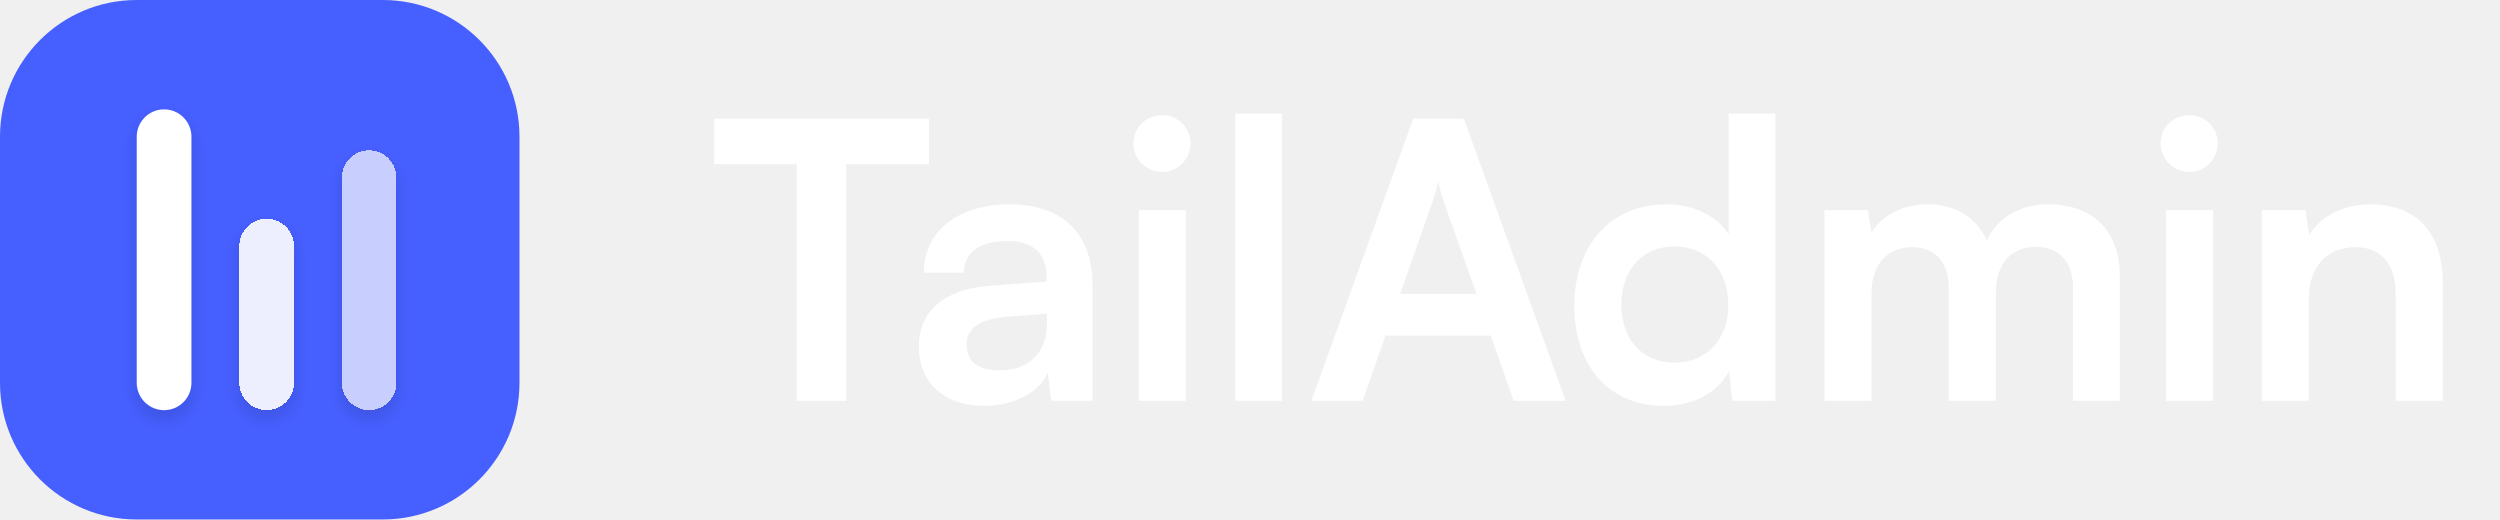
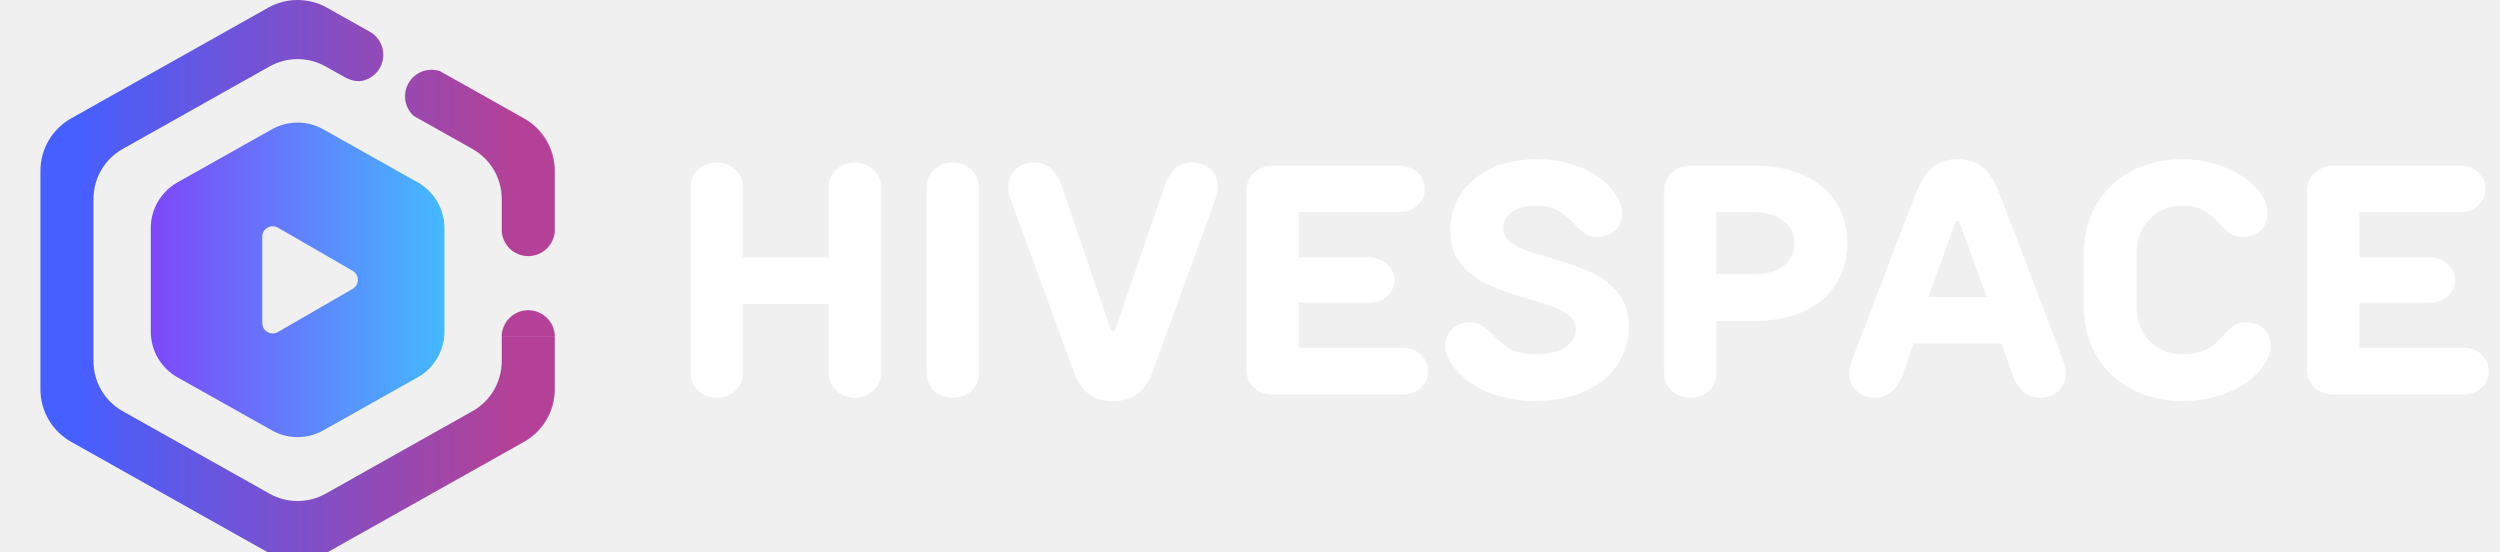
- <svg xmlns="http://www.w3.org/2000/svg" width="154" height="32" viewBox="0 0 154 32" fill="none">
-   <path d="M0 8.421C0 3.77 3.77 0 8.421 0H23.579C28.23 0 32 3.77 32 8.421V23.579C32 28.23 28.23 32 23.579 32H8.421C3.77 32 0 28.23 0 23.579V8.421Z" fill="#465FFF" />
-   <g filter="url(#filter0_d_1608_324)">
-     <path d="M8.424 8.422C8.424 7.491 9.178 6.737 10.108 6.737C11.038 6.737 11.792 7.491 11.792 8.422V23.579C11.792 24.51 11.038 25.264 10.108 25.264C9.178 25.264 8.424 24.51 8.424 23.579V8.422Z" fill="white" />
-   </g>
-   <g filter="url(#filter1_d_1608_324)">
-     <path d="M14.742 15.157C14.742 14.227 15.496 13.473 16.426 13.473C17.357 13.473 18.111 14.227 18.111 15.157V23.578C18.111 24.508 17.357 25.262 16.426 25.262C15.496 25.262 14.742 24.508 14.742 23.578V15.157Z" fill="white" fill-opacity="0.9" shape-rendering="crispEdges" />
-   </g>
-   <g filter="url(#filter2_d_1608_324)">
-     <path d="M21.055 10.946C21.055 10.016 21.809 9.262 22.739 9.262C23.669 9.262 24.423 10.016 24.423 10.946V23.578C24.423 24.508 23.669 25.262 22.739 25.262C21.809 25.262 21.055 24.508 21.055 23.578V10.946Z" fill="white" fill-opacity="0.7" shape-rendering="crispEdges" />
-   </g>
-   <path d="M44 10.115H49.089V24.691H52.132V10.115H57.221V7.309H44V10.115Z" fill="white" />
-   <path d="M60.617 25C62.448 25 64.042 24.168 64.541 22.955L64.755 24.691H67.299V17.558C67.299 14.3 65.349 12.588 62.187 12.588C59.001 12.588 56.908 14.252 56.908 16.797H59.381C59.381 15.56 60.332 14.847 62.044 14.847C63.518 14.847 64.47 15.489 64.47 17.082V17.343L60.95 17.605C58.168 17.819 56.599 19.174 56.599 21.338C56.599 23.549 58.121 25 60.617 25ZM61.569 22.812C60.261 22.812 59.547 22.289 59.547 21.219C59.547 20.268 60.237 19.674 62.044 19.507L64.493 19.317V19.935C64.493 21.742 63.352 22.812 61.569 22.812Z" fill="white" />
-   <path d="M71.6 10.591C72.551 10.591 73.335 9.806 73.335 8.831C73.335 7.856 72.551 7.095 71.6 7.095C70.601 7.095 69.816 7.856 69.816 8.831C69.816 9.806 70.601 10.591 71.6 10.591ZM70.149 24.691H73.05V12.944H70.149V24.691Z" fill="white" />
-   <path d="M78.972 24.691V7H76.095V24.691H78.972Z" fill="white" />
-   <path d="M83.941 24.691L85.344 20.672H91.835L93.238 24.691H96.448L90.171 7.309H87.056L80.778 24.691H83.941ZM88.221 12.493C88.387 12.017 88.53 11.494 88.601 11.161C88.649 11.518 88.815 12.041 88.958 12.493L90.955 18.104H86.247L88.221 12.493Z" fill="white" />
-   <path d="M102.493 25C104.276 25 105.798 24.215 106.511 22.86L106.701 24.691H109.364V7H106.487V14.443C105.75 13.277 104.3 12.588 102.659 12.588C99.116 12.588 96.976 15.203 96.976 18.865C96.976 22.503 99.092 25 102.493 25ZM103.135 22.337C101.113 22.337 99.877 20.863 99.877 18.77C99.877 16.678 101.113 15.18 103.135 15.18C105.156 15.18 106.464 16.654 106.464 18.77C106.464 20.886 105.156 22.337 103.135 22.337Z" fill="white" />
-   <path d="M115.289 24.691V18.033C115.289 16.131 116.406 15.227 117.785 15.227C119.164 15.227 120.044 16.107 120.044 17.748V24.691H122.945V18.033C122.945 16.107 124.015 15.203 125.418 15.203C126.797 15.203 127.701 16.083 127.701 17.771V24.691H130.578V17.011C130.578 14.3 129.008 12.588 126.155 12.588C124.372 12.588 122.993 13.468 122.398 14.823C121.78 13.468 120.543 12.588 118.76 12.588C117.072 12.588 115.883 13.349 115.289 14.324L115.051 12.944H112.388V24.691H115.289Z" fill="white" />
-   <path d="M134.876 10.591C135.827 10.591 136.612 9.806 136.612 8.831C136.612 7.856 135.827 7.095 134.876 7.095C133.877 7.095 133.093 7.856 133.093 8.831C133.093 9.806 133.877 10.591 134.876 10.591ZM133.426 24.691H136.327V12.944H133.426V24.691Z" fill="white" />
-   <path d="M142.225 24.691V18.366C142.225 16.464 143.318 15.227 145.102 15.227C146.6 15.227 147.575 16.178 147.575 18.152V24.691H150.476V17.462C150.476 14.419 148.954 12.588 146.005 12.588C144.412 12.588 142.985 13.277 142.248 14.466L142.011 12.944H139.324V24.691H142.225Z" fill="white" />
+ <svg xmlns="http://www.w3.org/2000/svg" width="145" height="32" viewBox="10 0 550 130" fill="none">
+   <path d="M54.57 30.462C58.323 28.354 62.904 28.354 66.658 30.462L88.922 42.966C92.813 45.151 95.221 49.265 95.221 53.727V78.149C95.221 82.611 92.813 86.727 88.922 88.912L66.658 101.415C62.904 103.523 58.323 103.523 54.57 101.415L32.306 88.912C28.415 86.727 26.007 82.611 26.007 78.149V53.727C26.007 49.265 28.415 45.151 32.306 42.966L54.57 30.462ZM55.985 53.645C54.339 52.696 52.283 53.884 52.283 55.784V76.094C52.283 77.994 54.339 79.181 55.985 78.231L73.575 68.076C75.22 67.126 75.22 64.751 73.575 63.8L55.985 53.645Z" fill="url(#paint0_linear_3430_32790)" />
+   <path d="M53.672 1.816C57.983 -0.605 63.245 -0.605 67.556 1.816L77.527 7.415L71.683 18.152L71.677 18.159L67.225 15.659C63.12 13.354 58.109 13.354 54.004 15.659L19.389 35.1C15.134 37.489 12.5 41.989 12.5 46.869V85.111C12.5 89.99 15.134 94.49 19.389 96.88L54.004 116.321C58.109 118.626 63.12 118.626 67.225 116.321L101.839 96.88C106.093 94.49 108.728 89.99 108.729 85.111V79.371H121.228V91.744C121.227 96.869 118.462 101.594 113.994 104.104L67.556 130.185C63.245 132.606 57.983 132.606 53.672 130.185L7.233 104.104C2.766 101.594 0 96.869 0 91.744V40.255C0 35.131 2.765 30.405 7.233 27.896L53.672 1.816ZM114.981 73.095C116.644 73.095 118.239 73.756 119.414 74.931C120.47 75.987 121.108 77.381 121.228 78.859V79.364H108.729V78.957C108.827 77.443 109.47 76.01 110.55 74.931C111.725 73.756 113.319 73.095 114.981 73.095ZM90.43 16.688C91.643 16.33 92.927 16.351 94.115 16.732L113.994 27.896C118.462 30.405 121.227 35.131 121.228 40.255V54.585C121.108 56.063 120.47 57.458 119.414 58.514C118.239 59.689 116.644 60.349 114.981 60.349C113.319 60.349 111.725 59.689 110.55 58.514C109.471 57.435 108.827 56.002 108.729 54.487V46.869C108.728 41.99 106.093 37.489 101.839 35.1L87.939 27.293C87.12 26.533 86.513 25.562 86.191 24.473C85.721 22.878 85.903 21.162 86.698 19.702C87.493 18.243 88.835 17.158 90.43 16.688ZM77.904 7.627C79.177 8.439 80.126 9.686 80.556 11.142C81.026 12.736 80.843 14.453 80.048 15.912C79.253 17.372 77.911 18.457 76.316 18.927C74.736 19.393 73.166 18.963 71.717 18.182L71.677 18.159L77.527 7.415L77.904 7.627Z" fill="url(#paint1_linear_3430_32790)" />
+   <path d="M191.959 38.28C193.653 38.28 195.09 38.845 196.271 39.974C197.503 41.052 198.119 42.413 198.119 44.055V87.945C198.119 89.537 197.503 90.897 196.271 92.026C195.09 93.156 193.653 93.72 191.959 93.72C190.265 93.72 188.802 93.156 187.57 92.026C186.389 90.897 185.799 89.537 185.799 87.945V71.621H165.548V87.945C165.548 89.588 164.957 90.974 163.777 92.103C162.596 93.181 161.133 93.72 159.388 93.72C157.694 93.72 156.231 93.156 154.999 92.026C153.818 90.897 153.228 89.537 153.228 87.945V44.055C153.228 42.413 153.818 41.052 154.999 39.974C156.231 38.845 157.694 38.28 159.388 38.28C161.133 38.28 162.596 38.845 163.777 39.974C164.957 41.052 165.548 42.413 165.548 44.055V60.687H185.799V44.055C185.799 42.413 186.389 41.052 187.57 39.974C188.802 38.845 190.265 38.28 191.959 38.28Z" fill="white" />
+   <path d="M215.036 93.72C213.342 93.72 211.879 93.156 210.647 92.026C209.466 90.897 208.876 89.537 208.876 87.945V44.055C208.876 42.413 209.466 41.052 210.647 39.974C211.879 38.845 213.342 38.28 215.036 38.28C216.781 38.28 218.244 38.845 219.425 39.974C220.605 41.052 221.196 42.413 221.196 44.055V87.945C221.196 89.588 220.605 90.974 219.425 92.103C218.244 93.181 216.781 93.72 215.036 93.72Z" fill="white" />
+   <path d="M252.822 94.49C250.358 94.49 248.408 93.9 246.97 92.719C245.533 91.539 244.378 89.768 243.505 87.406L228.567 46.596C228.259 45.724 228.105 44.902 228.105 44.132C228.105 42.438 228.67 41.052 229.799 39.974C230.929 38.845 232.417 38.28 234.265 38.28C237.294 38.28 239.45 40.128 240.733 43.824L252.437 78.089H253.207L264.988 43.824C266.272 40.128 268.428 38.28 271.456 38.28C273.304 38.28 274.767 38.845 275.845 39.974C276.975 41.052 277.539 42.413 277.539 44.055C277.539 44.877 277.385 45.724 277.077 46.596L262.216 87.406C261.344 89.768 260.163 91.539 258.674 92.719C257.237 93.9 255.286 94.49 252.822 94.49Z" fill="white" />
+   <path d="M320.945 81.939C322.793 81.939 324.282 82.478 325.411 83.556C326.54 84.634 327.105 85.943 327.105 87.483C327.105 88.972 326.54 90.255 325.411 91.333C324.282 92.411 322.793 92.95 320.945 92.95H290.453C288.708 92.95 287.245 92.411 286.064 91.333C284.883 90.204 284.293 88.818 284.293 87.175V44.825C284.293 43.183 284.883 41.822 286.064 40.744C287.296 39.615 288.759 39.05 290.453 39.05H320.175C322.023 39.05 323.512 39.589 324.641 40.667C325.77 41.745 326.335 43.029 326.335 44.517C326.335 46.006 325.77 47.289 324.641 48.367C323.512 49.445 322.023 49.984 320.175 49.984H296.613V60.687H313.168C314.965 60.687 316.402 61.226 317.48 62.304C318.609 63.331 319.174 64.563 319.174 66C319.174 67.438 318.609 68.695 317.48 69.773C316.402 70.8 314.965 71.313 313.168 71.313H296.613V81.939H320.945Z" fill="white" />
+   <path d="M351.863 94.49C348.783 94.49 345.806 94.003 342.931 93.027C340.056 92.103 337.618 90.769 335.616 89.023C332.639 86.457 331.15 83.967 331.15 81.554C331.15 79.912 331.689 78.577 332.767 77.55C333.896 76.472 335.334 75.933 337.079 75.933C337.952 75.933 338.747 76.139 339.466 76.549C340.236 76.96 341.16 77.704 342.238 78.782C343.881 80.528 345.446 81.76 346.935 82.478C348.475 83.146 350.272 83.479 352.325 83.479C355.508 83.479 357.895 82.915 359.486 81.785C361.129 80.605 361.95 79.167 361.95 77.473C361.95 76.293 361.462 75.292 360.487 74.47C359.563 73.649 358.382 72.982 356.945 72.468C355.559 71.904 353.557 71.236 350.939 70.466C347.089 69.337 343.906 68.233 341.391 67.155C338.927 66.077 336.797 64.486 335 62.381C333.203 60.277 332.305 57.556 332.305 54.219C332.305 51.088 333.126 48.265 334.769 45.749C336.412 43.234 338.773 41.232 341.853 39.743C344.984 38.255 348.68 37.51 352.941 37.51C356.072 37.51 359.024 37.998 361.796 38.973C364.619 39.949 366.981 41.283 368.88 42.977C370.163 44.158 371.139 45.39 371.806 46.673C372.525 47.905 372.884 49.086 372.884 50.215C372.884 51.858 372.319 53.218 371.19 54.296C370.112 55.323 368.7 55.836 366.955 55.836C365.98 55.836 365.107 55.631 364.337 55.22C363.618 54.81 362.746 54.04 361.719 52.91C360.23 51.268 358.793 50.113 357.407 49.445C356.072 48.778 354.455 48.444 352.556 48.444C350.092 48.444 348.167 48.958 346.781 49.984C345.446 51.011 344.779 52.269 344.779 53.757C344.779 54.938 345.241 55.939 346.165 56.76C347.14 57.582 348.321 58.275 349.707 58.839C351.144 59.353 353.172 59.994 355.79 60.764C359.691 61.894 362.874 62.997 365.338 64.075C367.802 65.153 369.932 66.745 371.729 68.849C373.526 70.903 374.424 73.598 374.424 76.934C374.424 80.22 373.551 83.197 371.806 85.866C370.061 88.536 367.494 90.64 364.106 92.18C360.718 93.72 356.637 94.49 351.863 94.49Z" fill="white" />
+   <path d="M404.053 39.05C408.467 39.05 412.317 39.795 415.603 41.283C418.939 42.772 421.48 44.902 423.226 47.674C425.022 50.395 425.921 53.603 425.921 57.299C425.921 60.995 425.022 64.229 423.226 67.001C421.48 69.773 418.939 71.904 415.603 73.392C412.317 74.881 408.467 75.625 404.053 75.625H395.044V87.945C395.044 89.588 394.453 90.974 393.273 92.103C392.092 93.181 390.629 93.72 388.884 93.72C387.19 93.72 385.727 93.156 384.495 92.026C383.314 90.897 382.724 89.537 382.724 87.945V44.825C382.724 43.183 383.314 41.822 384.495 40.744C385.675 39.615 387.138 39.05 388.884 39.05H404.053ZM404.053 64.614C406.927 64.614 409.212 63.947 410.906 62.612C412.6 61.278 413.447 59.507 413.447 57.299C413.447 55.092 412.574 53.321 410.829 51.986C409.135 50.652 406.876 49.984 404.053 49.984H395.044V64.614H404.053Z" fill="white" />
+   <path d="M475.974 82.709C476.95 85.071 477.437 86.816 477.437 87.945C477.437 89.639 476.847 91.025 475.666 92.103C474.537 93.181 473.074 93.72 471.277 93.72C469.737 93.72 468.403 93.207 467.273 92.18C466.144 91.102 465.271 89.614 464.655 87.714L462.268 80.938H441.555L439.168 87.714C438.552 89.614 437.654 91.102 436.473 92.18C435.344 93.207 434.035 93.72 432.546 93.72C430.75 93.72 429.261 93.181 428.08 92.103C426.951 91.025 426.386 89.639 426.386 87.945C426.386 86.816 426.874 85.071 427.849 82.709L441.863 46.057C443.044 43.029 444.379 40.847 445.867 39.512C447.407 38.178 449.409 37.51 451.873 37.51C454.389 37.51 456.416 38.178 457.956 39.512C459.496 40.847 460.831 43.029 461.96 46.057L475.974 82.709ZM452.258 52.063H451.488L445.02 70.004H458.803L452.258 52.063Z" fill="white" />
+   <path d="M504.997 94.49C500.429 94.49 496.373 93.541 492.831 91.641C489.289 89.742 486.543 87.098 484.592 83.71C482.642 80.322 481.666 76.524 481.666 72.314V59.609C481.666 55.4 482.642 51.627 484.592 48.29C486.543 44.902 489.289 42.259 492.831 40.359C496.373 38.46 500.429 37.51 504.997 37.51C508.129 37.51 511.106 38.024 513.929 39.05C516.753 40.077 519.114 41.412 521.013 43.054C522.297 44.132 523.272 45.287 523.939 46.519C524.607 47.751 524.94 48.983 524.94 50.215C524.94 51.858 524.401 53.218 523.323 54.296C522.245 55.323 520.808 55.836 519.011 55.836C518.087 55.836 517.24 55.631 516.47 55.22C515.752 54.81 514.905 54.065 513.929 52.987C512.492 51.345 511.106 50.19 509.771 49.522C508.437 48.804 506.845 48.444 504.997 48.444C501.866 48.444 499.274 49.497 497.22 51.601C495.167 53.706 494.14 56.375 494.14 59.609V72.314C494.14 75.6 495.167 78.295 497.22 80.399C499.274 82.453 501.866 83.479 504.997 83.479C507.051 83.479 508.822 83.146 510.31 82.478C511.799 81.76 513.262 80.553 514.699 78.859C515.623 77.781 516.47 77.037 517.24 76.626C518.01 76.164 518.857 75.933 519.781 75.933C521.578 75.933 523.015 76.447 524.093 77.473C525.171 78.5 525.71 79.86 525.71 81.554C525.71 82.735 525.3 84.018 524.478 85.404C523.708 86.79 522.579 88.074 521.09 89.254C519.191 90.846 516.855 92.103 514.083 93.027C511.363 94.003 508.334 94.49 504.997 94.49Z" fill="white" />
+   <path d="M570.969 81.939C572.817 81.939 574.306 82.478 575.435 83.556C576.565 84.634 577.129 85.943 577.129 87.483C577.129 88.972 576.565 90.255 575.435 91.333C574.306 92.411 572.817 92.95 570.969 92.95H540.477C538.732 92.95 537.269 92.411 536.088 91.333C534.908 90.204 534.317 88.818 534.317 87.175V44.825C534.317 43.183 534.908 41.822 536.088 40.744C537.32 39.615 538.783 39.05 540.477 39.05H570.199C572.047 39.05 573.536 39.589 574.665 40.667C575.795 41.745 576.359 43.029 576.359 44.517C576.359 46.006 575.795 47.289 574.665 48.367C573.536 49.445 572.047 49.984 570.199 49.984H546.637V60.687H563.192C564.989 60.687 566.426 61.226 567.504 62.304C568.634 63.331 569.198 64.563 569.198 66C569.198 67.438 568.634 68.695 567.504 69.773C566.426 70.8 564.989 71.313 563.192 71.313H546.637V81.939H570.969Z" fill="white" />
  <defs>
-     <filter id="filter0_d_1608_324" x="7.424" y="6.237" width="5.368" height="20.526" filterUnits="userSpaceOnUse" color-interpolation-filters="sRGB">
-       <feFlood flood-opacity="0" result="BackgroundImageFix" />
-       <feColorMatrix in="SourceAlpha" type="matrix" values="0 0 0 0 0 0 0 0 0 0 0 0 0 0 0 0 0 0 127 0" result="hardAlpha" />
-       <feOffset dy="0.5" />
-       <feGaussianBlur stdDeviation="0.5" />
-       <feComposite in2="hardAlpha" operator="out" />
-       <feColorMatrix type="matrix" values="0 0 0 0 0 0 0 0 0 0 0 0 0 0 0 0 0 0 0.12 0" />
-       <feBlend mode="normal" in2="BackgroundImageFix" result="effect1_dropShadow_1608_324" />
-       <feBlend mode="normal" in="SourceGraphic" in2="effect1_dropShadow_1608_324" result="shape" />
-     </filter>
-     <filter id="filter1_d_1608_324" x="13.742" y="12.973" width="5.368" height="13.79" filterUnits="userSpaceOnUse" color-interpolation-filters="sRGB">
-       <feFlood flood-opacity="0" result="BackgroundImageFix" />
-       <feColorMatrix in="SourceAlpha" type="matrix" values="0 0 0 0 0 0 0 0 0 0 0 0 0 0 0 0 0 0 127 0" result="hardAlpha" />
-       <feOffset dy="0.5" />
-       <feGaussianBlur stdDeviation="0.5" />
-       <feComposite in2="hardAlpha" operator="out" />
-       <feColorMatrix type="matrix" values="0 0 0 0 0 0 0 0 0 0 0 0 0 0 0 0 0 0 0.12 0" />
-       <feBlend mode="normal" in2="BackgroundImageFix" result="effect1_dropShadow_1608_324" />
-       <feBlend mode="normal" in="SourceGraphic" in2="effect1_dropShadow_1608_324" result="shape" />
-     </filter>
-     <filter id="filter2_d_1608_324" x="20.055" y="8.762" width="5.368" height="18" filterUnits="userSpaceOnUse" color-interpolation-filters="sRGB">
-       <feFlood flood-opacity="0" result="BackgroundImageFix" />
-       <feColorMatrix in="SourceAlpha" type="matrix" values="0 0 0 0 0 0 0 0 0 0 0 0 0 0 0 0 0 0 127 0" result="hardAlpha" />
-       <feOffset dy="0.5" />
-       <feGaussianBlur stdDeviation="0.5" />
-       <feComposite in2="hardAlpha" operator="out" />
-       <feColorMatrix type="matrix" values="0 0 0 0 0 0 0 0 0 0 0 0 0 0 0 0 0 0 0.12 0" />
-       <feBlend mode="normal" in2="BackgroundImageFix" result="effect1_dropShadow_1608_324" />
-       <feBlend mode="normal" in="SourceGraphic" in2="effect1_dropShadow_1608_324" result="shape" />
-     </filter>
+     <linearGradient id="paint0_linear_3430_32790" x1="26.516" y1="64.354" x2="94.095" y2="64.354" gradientUnits="userSpaceOnUse">
+       <stop stop-color="#7D49F9" />
+       <stop offset="1" stop-color="#45B7FE" />
+     </linearGradient>
+     <linearGradient id="paint1_linear_3430_32790" x1="8.674" y1="63.555" x2="111.614" y2="63.555" gradientUnits="userSpaceOnUse">
+       <stop stop-color="#465FFF" />
+       <stop offset="1" stop-color="#B44197" />
+     </linearGradient>
  </defs>
</svg>
